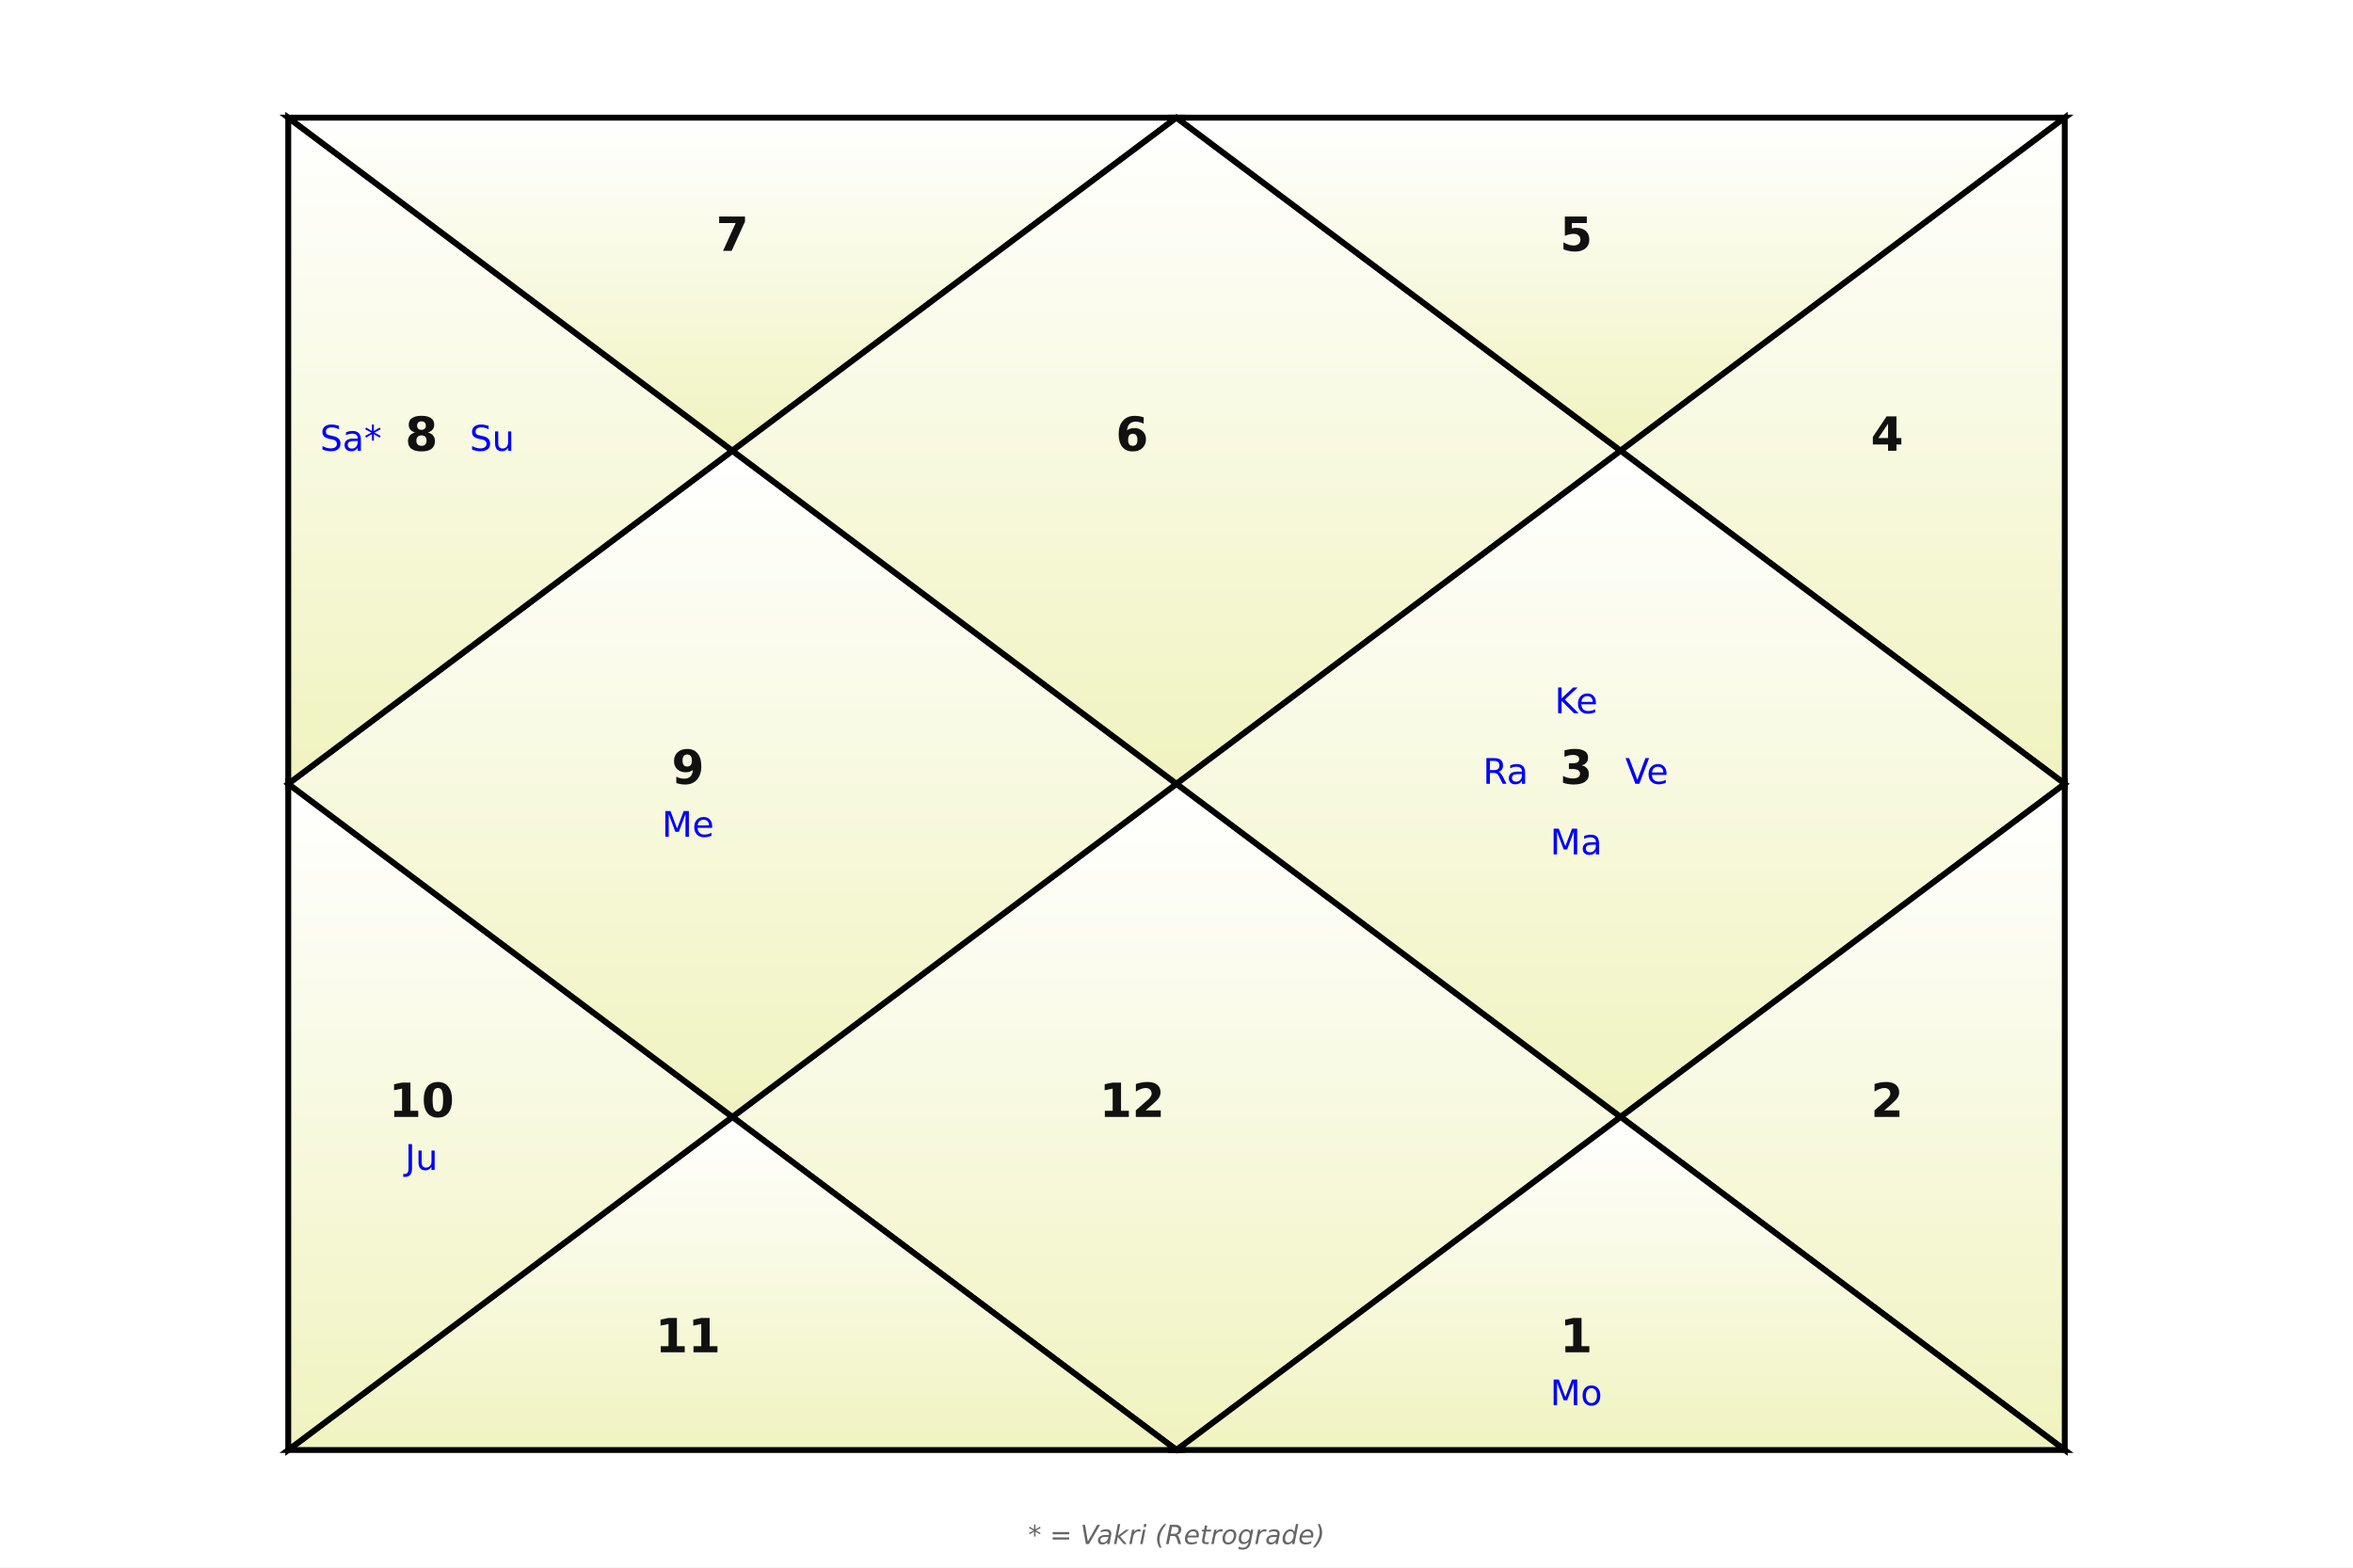
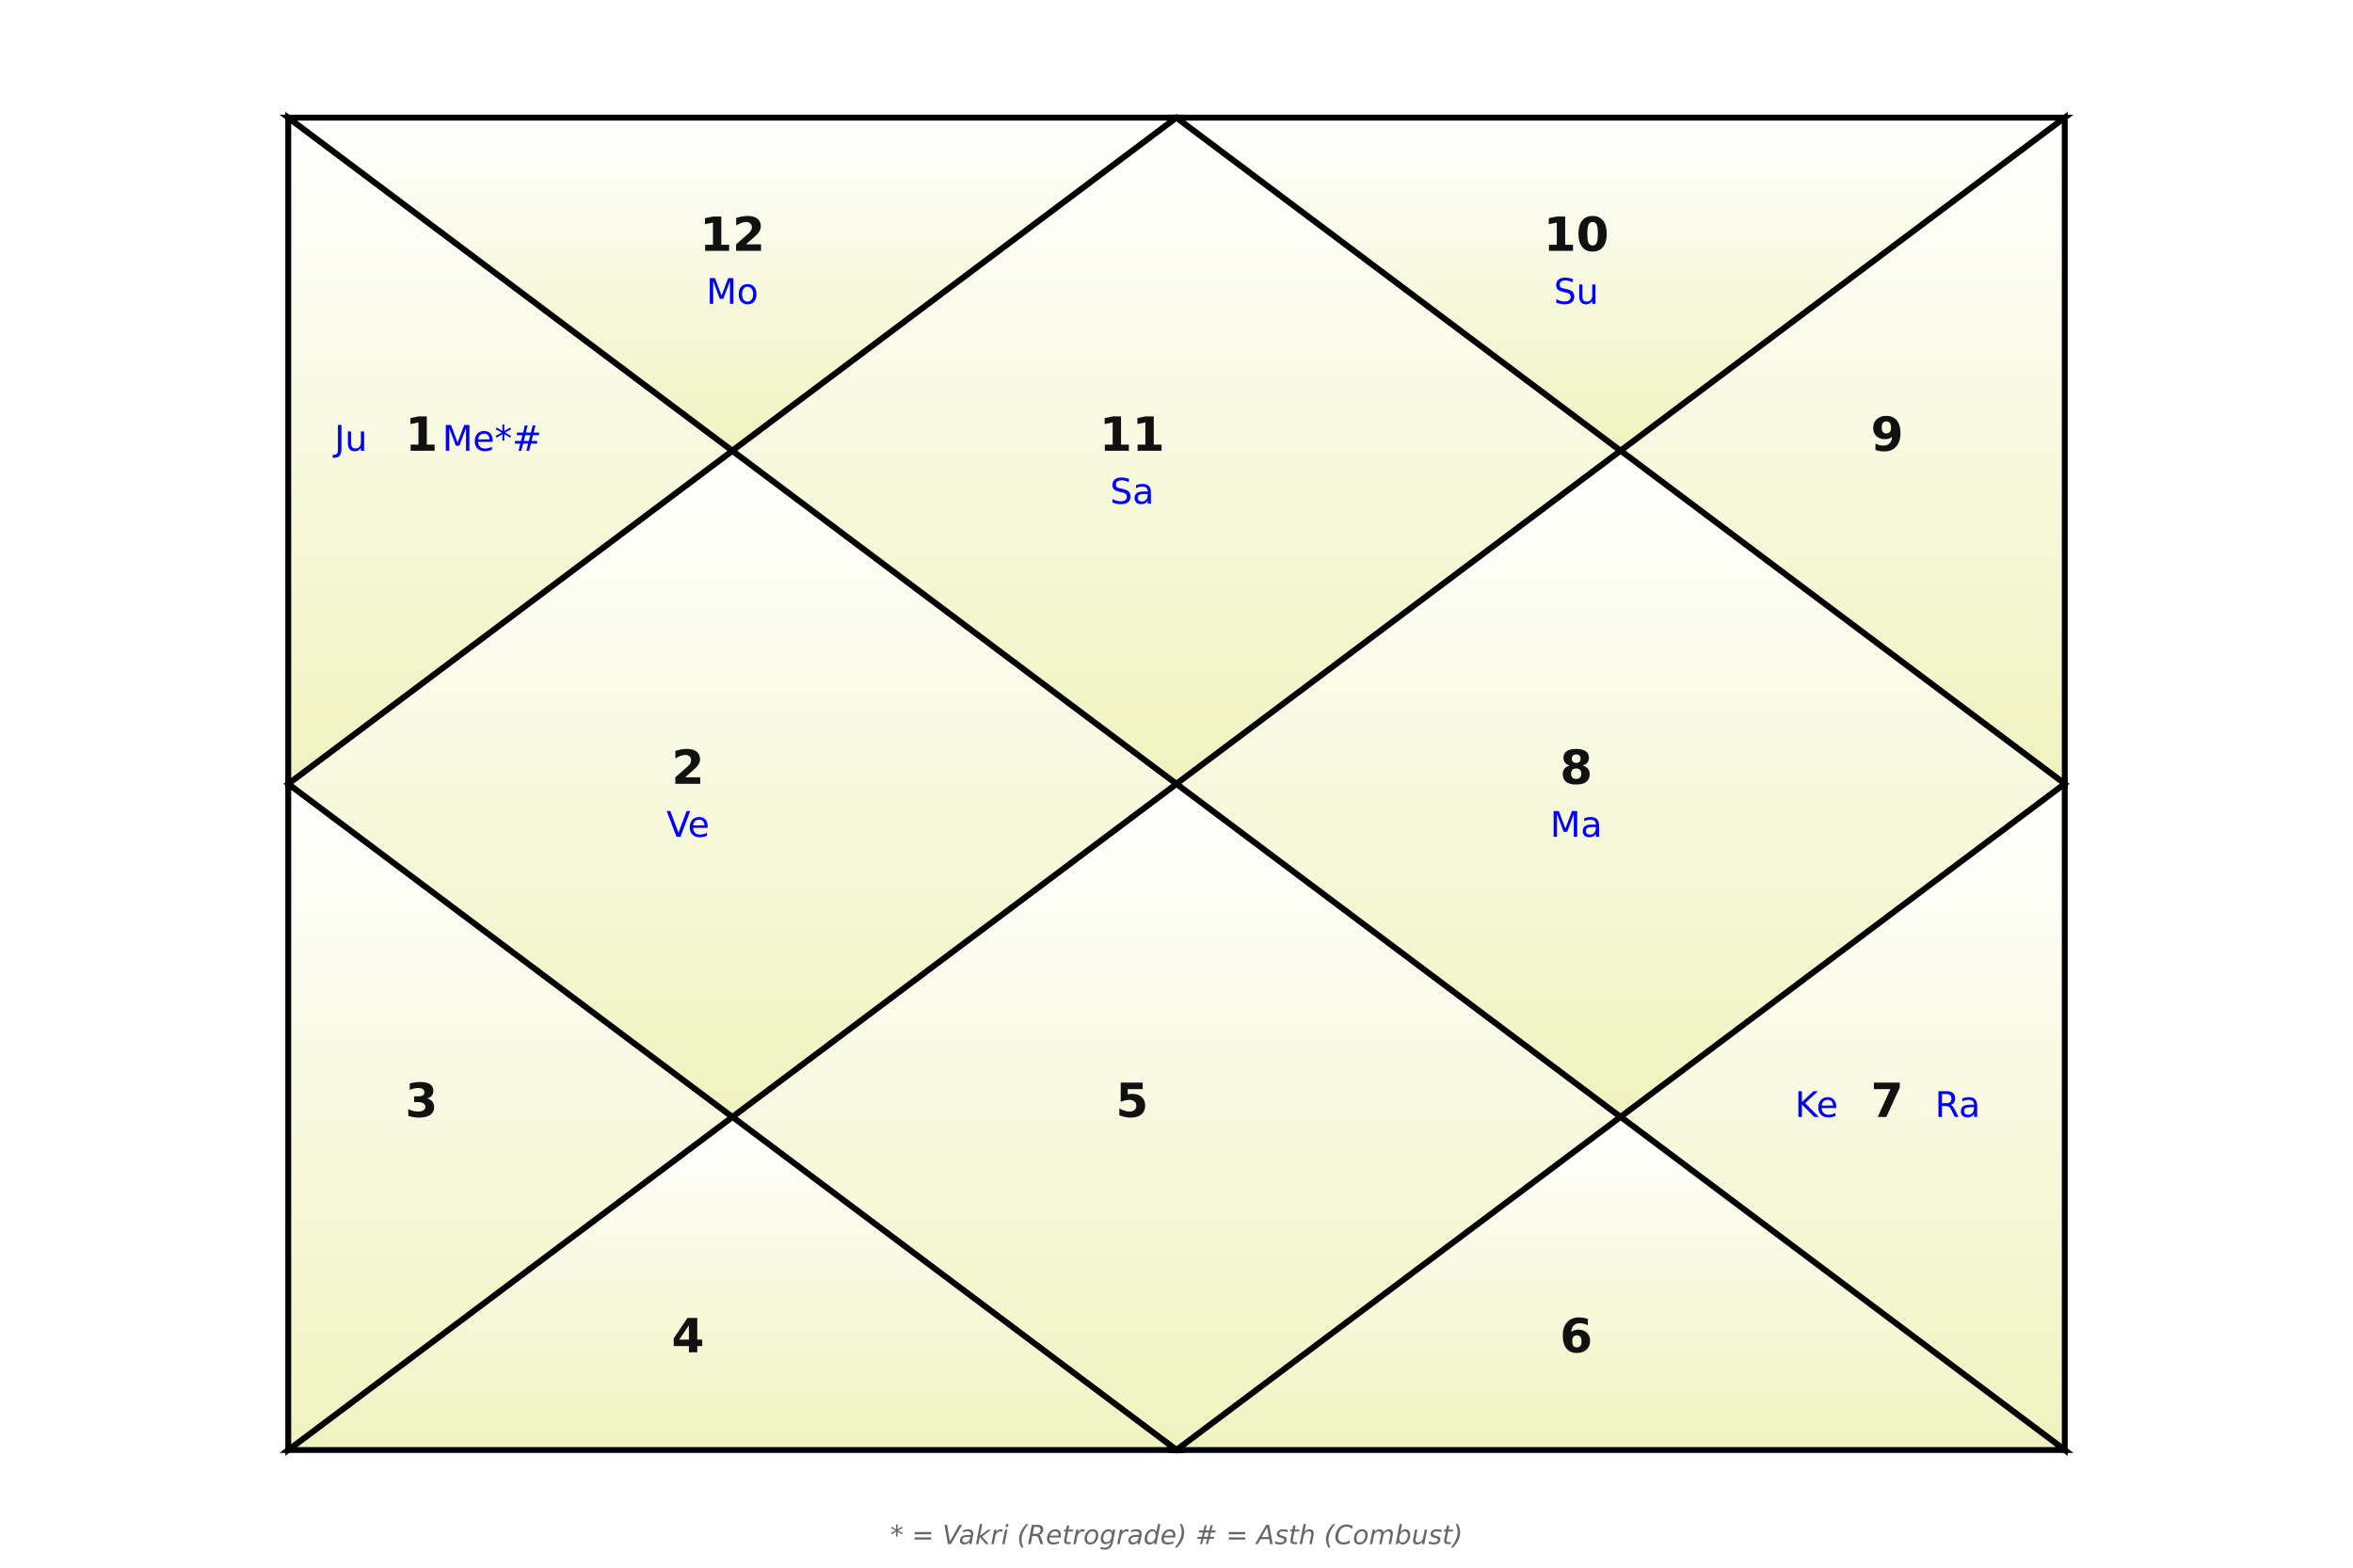
<svg xmlns="http://www.w3.org/2000/svg" baseProfile="full" height="100%" version="1.1" viewBox="0 0 800 533" width="100%">
  <defs>
    <linearGradient id="houseGrad" x1="0" x2="0" y1="0" y2="1">
      <stop offset="0" stop-color="white" />
      <stop offset="1" stop-color="#f0f3bf" />
    </linearGradient>
  </defs>
  <rect fill="white" height="533" width="800" x="0" y="0" />
  <polygon fill="url(#houseGrad)" points="249.0,379.75 400.0,493.0 551.0,379.75 400.0,266.5" stroke="#000" stroke-width="2" />
  <polygon fill="url(#houseGrad)" points="249.0,379.75 98.0,493.0 400.0,493.0" stroke="#000" stroke-width="2" />
  <polygon fill="url(#houseGrad)" points="98.0,266.5 98.0,493.0 249.0,379.75" stroke="#000" stroke-width="2" />
  <polygon fill="url(#houseGrad)" points="98.0,266.5 249.0,379.75 400.0,266.5 249.0,153.25" stroke="#000" stroke-width="2" />
  <polygon fill="url(#houseGrad)" points="98.0,40.0 98.0,266.5 249.0,153.25" stroke="#000" stroke-width="2" />
  <polygon fill="url(#houseGrad)" points="98.0,40.0 249.0,153.25 400.0,40.0" stroke="#000" stroke-width="2" />
  <polygon fill="url(#houseGrad)" points="249.0,153.25 400.0,266.5 551.0,153.25 400.0,40.0" stroke="#000" stroke-width="2" />
  <polygon fill="url(#houseGrad)" points="400.0,40.0 551.0,153.25 702.0,40.0" stroke="#000" stroke-width="2" />
  <polygon fill="url(#houseGrad)" points="551.0,153.25 702.0,266.5 702.0,40.0" stroke="#000" stroke-width="2" />
  <polygon fill="url(#houseGrad)" points="551.0,153.25 400.0,266.5 551.0,379.75 702.0,266.5" stroke="#000" stroke-width="2" />
  <polygon fill="url(#houseGrad)" points="551.0,379.75 702.0,493.0 702.0,266.5" stroke="#000" stroke-width="2" />
  <polygon fill="url(#houseGrad)" points="551.0,379.75 400.0,493.0 702.0,493.0" stroke="#000" stroke-width="2" />
-   <text fill="#111111" font-family="DejaVu Sans, Arial, sans-serif" font-size="16" font-weight="bold" text-anchor="middle" x="384.9" y="153.25">6</text>
-   <text fill="#111111" font-family="DejaVu Sans, Arial, sans-serif" font-size="16" font-weight="bold" text-anchor="middle" x="249.0" y="85.3">7</text>
-   <text fill="#111111" font-family="DejaVu Sans, Arial, sans-serif" font-size="16" font-weight="bold" text-anchor="middle" x="143.3" y="153.25">8</text>
-   <text fill="#0000ff" font-family="DejaVu Sans, Arial, sans-serif" font-size="12" text-anchor="middle" x="167.3" y="153.25">Su</text>
-   <text fill="#0000ff" font-family="DejaVu Sans, Arial, sans-serif" font-size="12" text-anchor="middle" x="119.3" y="153.25">Sa*</text>
-   <text fill="#111111" font-family="DejaVu Sans, Arial, sans-serif" font-size="16" font-weight="bold" text-anchor="middle" x="233.9" y="266.5">9</text>
-   <text fill="#0000ff" font-family="DejaVu Sans, Arial, sans-serif" font-size="12" text-anchor="middle" x="233.9" y="284.5">Me</text>
-   <text fill="#111111" font-family="DejaVu Sans, Arial, sans-serif" font-size="16" font-weight="bold" text-anchor="middle" x="143.3" y="379.75">10</text>
-   <text fill="#0000ff" font-family="DejaVu Sans, Arial, sans-serif" font-size="12" text-anchor="middle" x="143.3" y="397.75">Ju</text>
-   <text fill="#111111" font-family="DejaVu Sans, Arial, sans-serif" font-size="16" font-weight="bold" text-anchor="middle" x="233.9" y="459.78">11</text>
-   <text fill="#111111" font-family="DejaVu Sans, Arial, sans-serif" font-size="16" font-weight="bold" text-anchor="middle" x="384.9" y="379.75">12</text>
-   <text fill="#111111" font-family="DejaVu Sans, Arial, sans-serif" font-size="16" font-weight="bold" text-anchor="middle" x="535.9" y="459.78">1</text>
-   <text fill="#0000ff" font-family="DejaVu Sans, Arial, sans-serif" font-size="12" text-anchor="middle" x="535.9" y="477.78">Mo</text>
-   <text fill="#111111" font-family="DejaVu Sans, Arial, sans-serif" font-size="16" font-weight="bold" text-anchor="middle" x="641.6" y="379.75">2</text>
-   <text fill="#111111" font-family="DejaVu Sans, Arial, sans-serif" font-size="16" font-weight="bold" text-anchor="middle" x="535.9" y="266.5">3</text>
-   <text fill="#0000ff" font-family="DejaVu Sans, Arial, sans-serif" font-size="12" text-anchor="middle" x="559.9" y="266.5">Ve</text>
-   <text fill="#0000ff" font-family="DejaVu Sans, Arial, sans-serif" font-size="12" text-anchor="middle" x="535.9" y="290.5">Ma</text>
-   <text fill="#0000ff" font-family="DejaVu Sans, Arial, sans-serif" font-size="12" text-anchor="middle" x="511.9" y="266.5">Ra</text>
-   <text fill="#0000ff" font-family="DejaVu Sans, Arial, sans-serif" font-size="12" text-anchor="middle" x="535.9" y="242.5">Ke</text>
-   <text fill="#111111" font-family="DejaVu Sans, Arial, sans-serif" font-size="16" font-weight="bold" text-anchor="middle" x="641.6" y="153.25">4</text>
-   <text fill="#111111" font-family="DejaVu Sans, Arial, sans-serif" font-size="16" font-weight="bold" text-anchor="middle" x="535.9" y="85.3">5</text>
-   <text fill="#666" font-family="DejaVu Sans" font-size="9" font-style="italic" text-anchor="middle" x="400.0" y="525">* = Vakri (Retrograde)</text>
+   <text fill="#111111" font-family="DejaVu Sans, Arial, sans-serif" font-size="16" font-weight="bold" text-anchor="middle" x="384.9" y="153.25">11</text>
+   <text fill="#0000ff" font-family="DejaVu Sans, Arial, sans-serif" font-size="12" text-anchor="middle" x="384.9" y="171.25">Sa</text>
+   <text fill="#111111" font-family="DejaVu Sans, Arial, sans-serif" font-size="16" font-weight="bold" text-anchor="middle" x="249.0" y="85.3">12</text>
+   <text fill="#0000ff" font-family="DejaVu Sans, Arial, sans-serif" font-size="12" text-anchor="middle" x="249.0" y="103.3">Mo</text>
+   <text fill="#111111" font-family="DejaVu Sans, Arial, sans-serif" font-size="16" font-weight="bold" text-anchor="middle" x="143.3" y="153.25">1</text>
+   <text fill="#0000ff" font-family="DejaVu Sans, Arial, sans-serif" font-size="12" text-anchor="middle" x="167.3" y="153.25">Me*#</text>
+   <text fill="#0000ff" font-family="DejaVu Sans, Arial, sans-serif" font-size="12" text-anchor="middle" x="119.3" y="153.25">Ju</text>
+   <text fill="#111111" font-family="DejaVu Sans, Arial, sans-serif" font-size="16" font-weight="bold" text-anchor="middle" x="233.9" y="266.5">2</text>
+   <text fill="#0000ff" font-family="DejaVu Sans, Arial, sans-serif" font-size="12" text-anchor="middle" x="233.9" y="284.5">Ve</text>
+   <text fill="#111111" font-family="DejaVu Sans, Arial, sans-serif" font-size="16" font-weight="bold" text-anchor="middle" x="143.3" y="379.75">3</text>
+   <text fill="#111111" font-family="DejaVu Sans, Arial, sans-serif" font-size="16" font-weight="bold" text-anchor="middle" x="233.9" y="459.78">4</text>
+   <text fill="#111111" font-family="DejaVu Sans, Arial, sans-serif" font-size="16" font-weight="bold" text-anchor="middle" x="384.9" y="379.75">5</text>
+   <text fill="#111111" font-family="DejaVu Sans, Arial, sans-serif" font-size="16" font-weight="bold" text-anchor="middle" x="535.9" y="459.78">6</text>
+   <text fill="#111111" font-family="DejaVu Sans, Arial, sans-serif" font-size="16" font-weight="bold" text-anchor="middle" x="641.6" y="379.75">7</text>
+   <text fill="#0000ff" font-family="DejaVu Sans, Arial, sans-serif" font-size="12" text-anchor="middle" x="665.6" y="379.75">Ra</text>
+   <text fill="#0000ff" font-family="DejaVu Sans, Arial, sans-serif" font-size="12" text-anchor="middle" x="617.6" y="379.75">Ke</text>
+   <text fill="#111111" font-family="DejaVu Sans, Arial, sans-serif" font-size="16" font-weight="bold" text-anchor="middle" x="535.9" y="266.5">8</text>
+   <text fill="#0000ff" font-family="DejaVu Sans, Arial, sans-serif" font-size="12" text-anchor="middle" x="535.9" y="284.5">Ma</text>
+   <text fill="#111111" font-family="DejaVu Sans, Arial, sans-serif" font-size="16" font-weight="bold" text-anchor="middle" x="641.6" y="153.25">9</text>
+   <text fill="#111111" font-family="DejaVu Sans, Arial, sans-serif" font-size="16" font-weight="bold" text-anchor="middle" x="535.9" y="85.3">10</text>
+   <text fill="#0000ff" font-family="DejaVu Sans, Arial, sans-serif" font-size="12" text-anchor="middle" x="535.9" y="103.3">Su</text>
+   <text fill="#666" font-family="DejaVu Sans" font-size="9" font-style="italic" text-anchor="middle" x="400.0" y="525">* = Vakri (Retrograde)  # = Asth (Combust)</text>
</svg>
